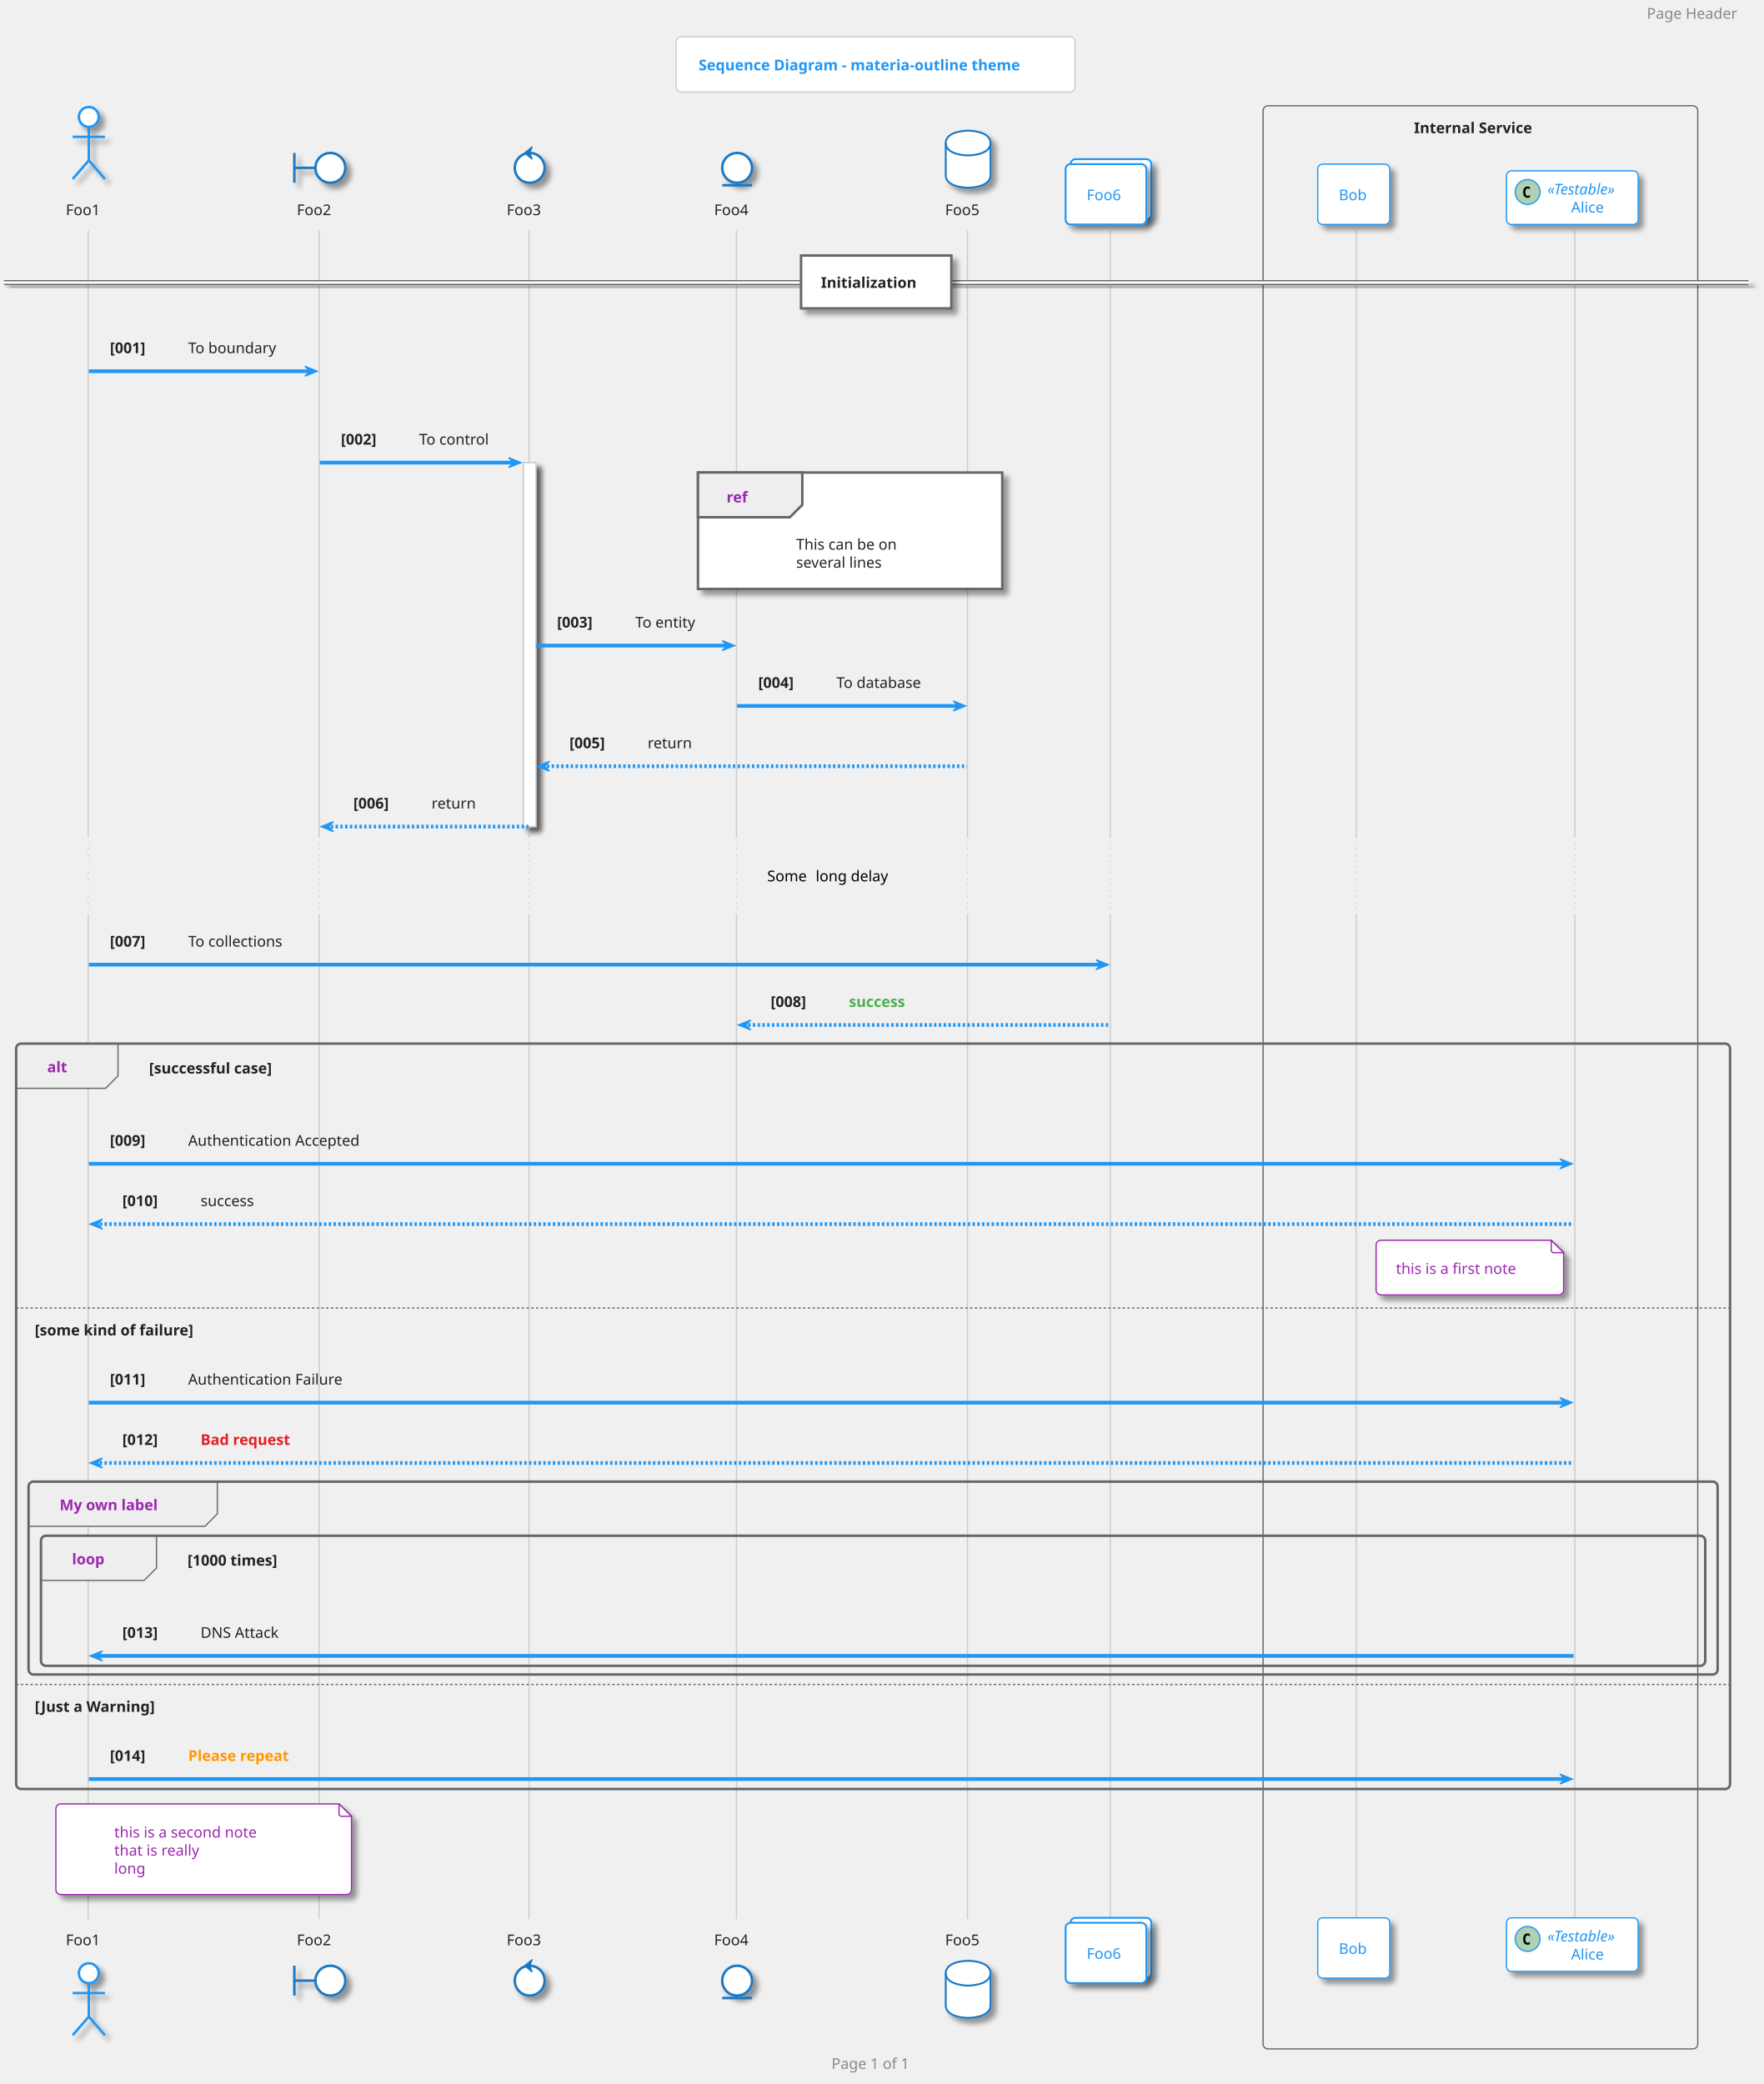
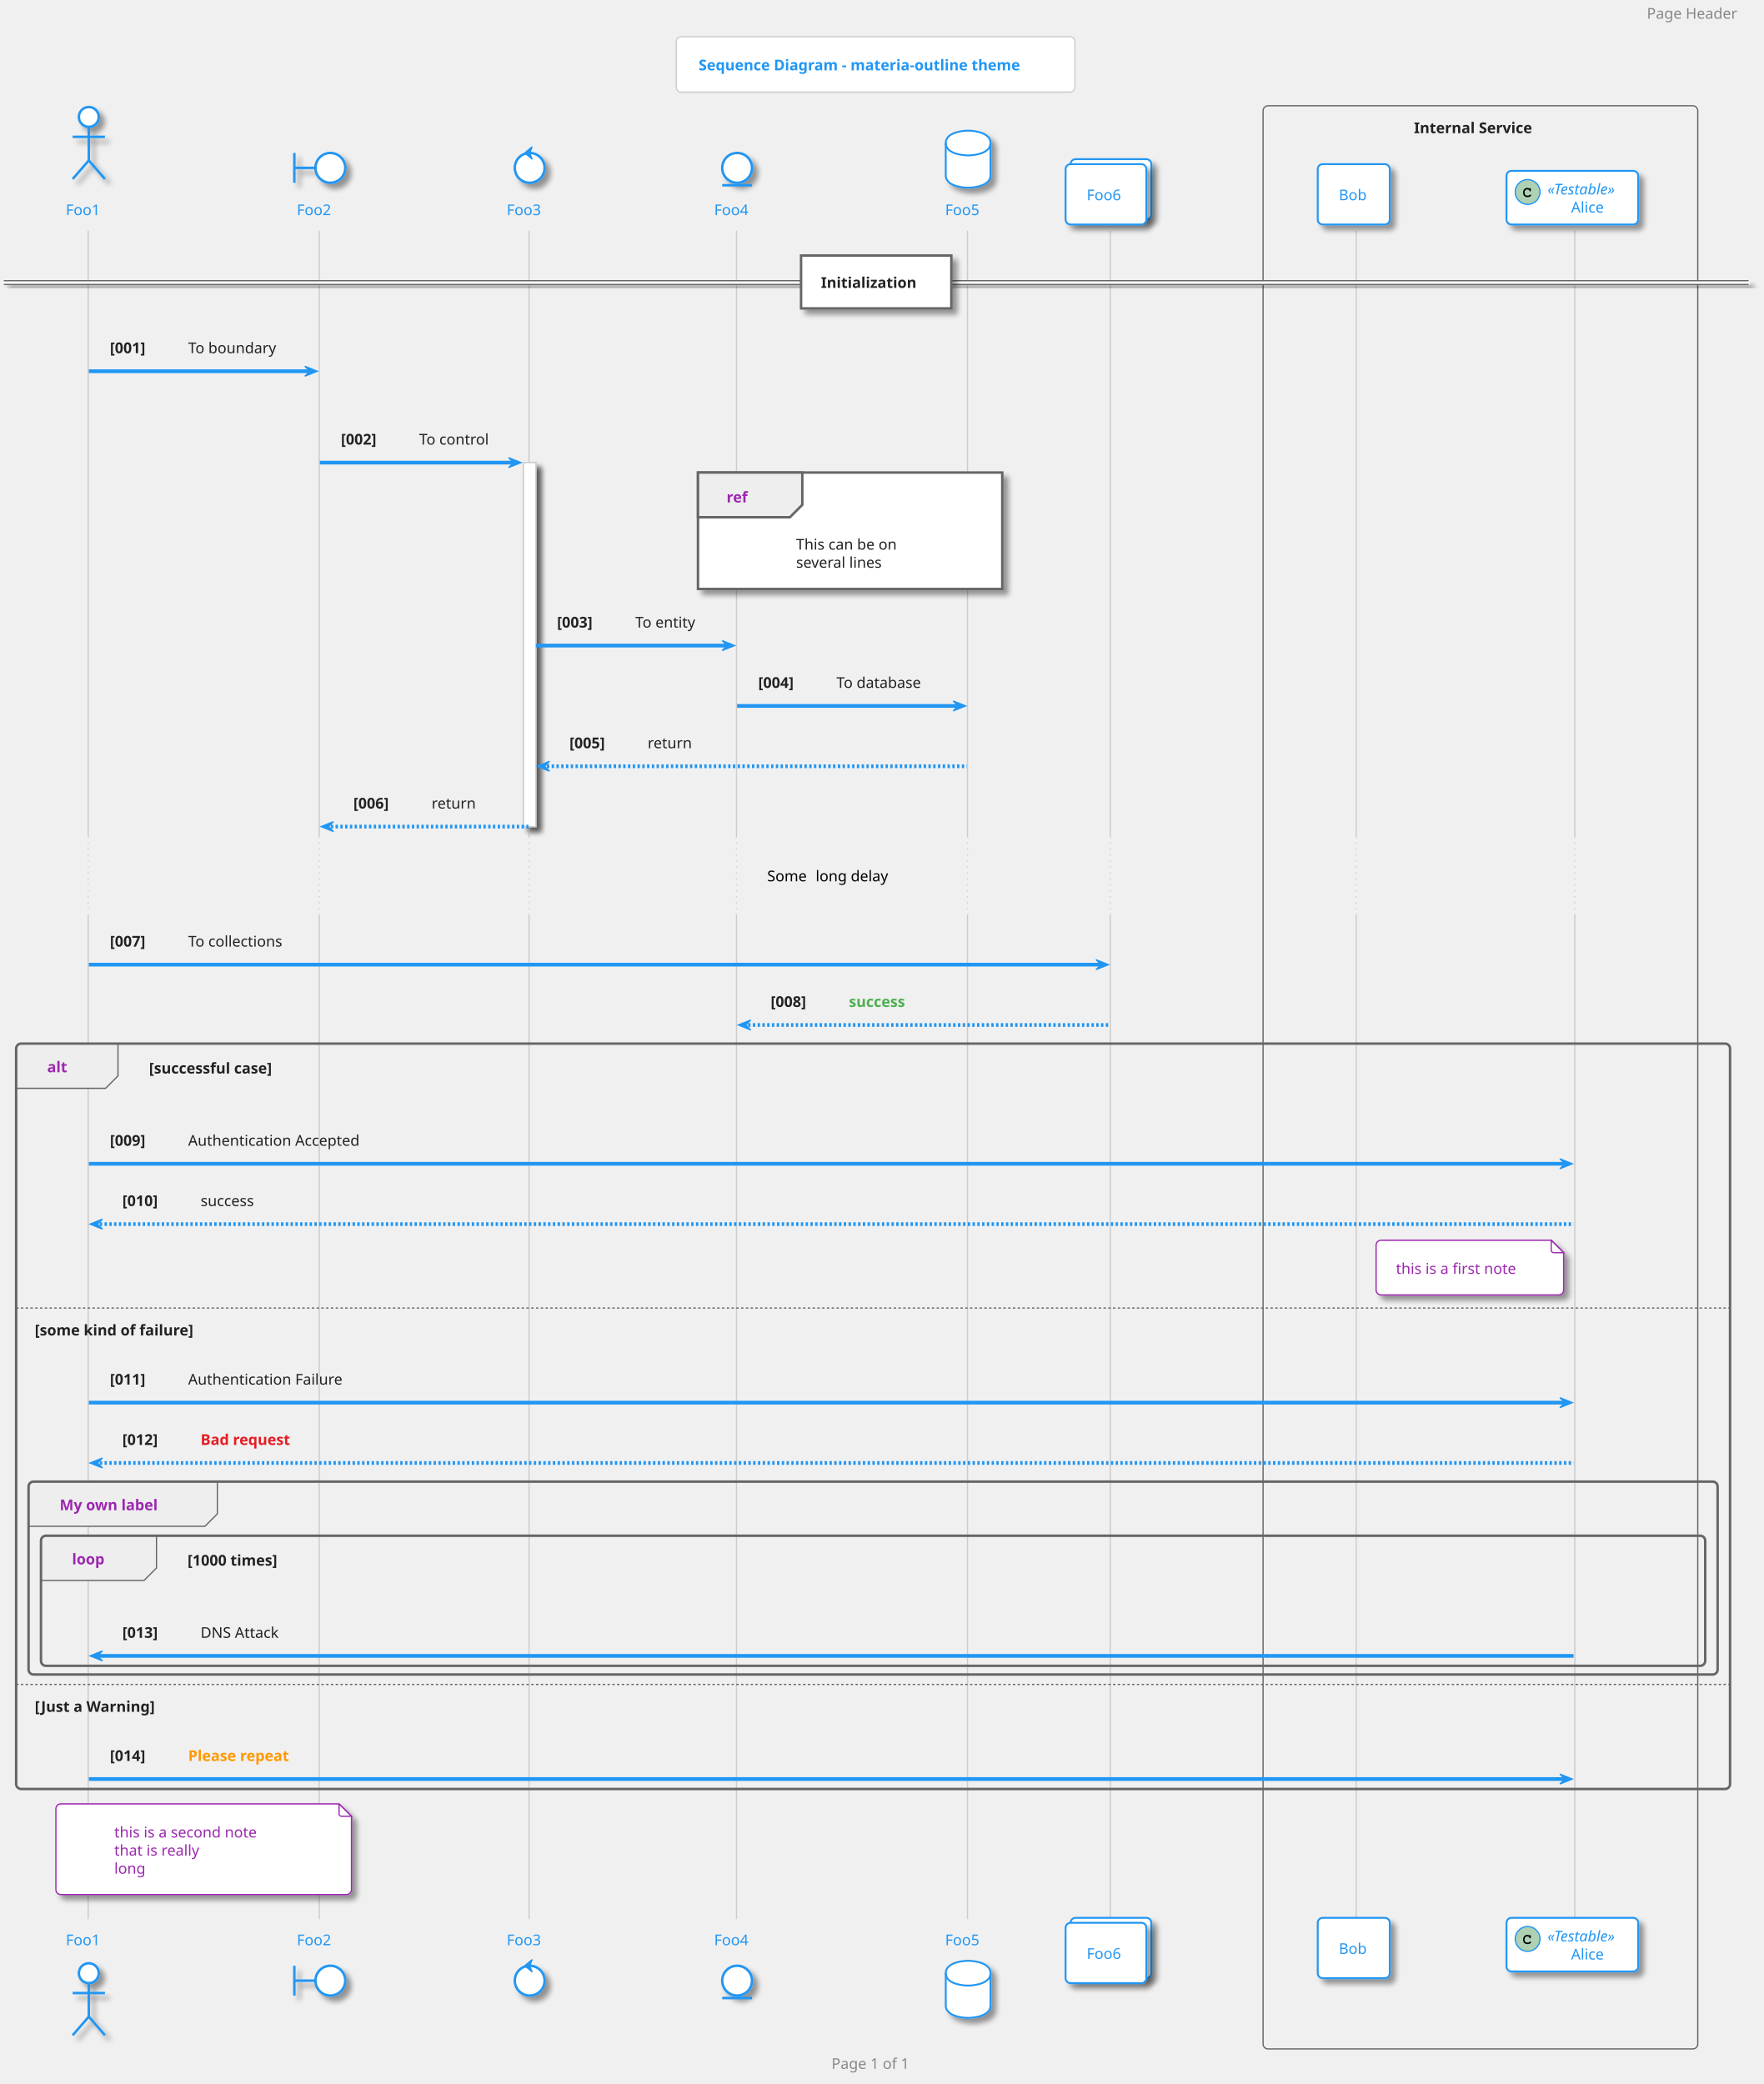
<svg xmlns="http://www.w3.org/2000/svg" contentScriptType="application/ecmascript" contentStyleType="text/css" height="1748.958px" preserveAspectRatio="none" style="width:1479px;height:1748px;" version="1.1" viewBox="0 0 1479 1748" width="1479.167px" zoomAndPan="magnify">
  <defs>
-     <filter height="300%" id="f1vujllsv7m04a" width="300%" x="-1" y="-1">
+     <filter height="300%" id="f1laosqqwz5qjf" width="300%" x="-1" y="-1">
      <feGaussianBlur result="blurOut" stdDeviation="2.083" />
      <feColorMatrix in="blurOut" result="blurOut2" type="matrix" values="0 0 0 0 0 0 0 0 0 0 0 0 0 0 0 0 0 0 .4 0" />
      <feOffset dx="4.167" dy="4.167" in="blurOut2" result="blurOut3" />
      <feBlend in="SourceGraphic" in2="blurOut3" mode="normal" />
    </filter>
  </defs>
  <g>
    <rect fill="#FFFFFF" height="46.442" rx="4.167" ry="4.167" style="stroke: #CCCCCC; stroke-width: 1.042;" width="334.375" x="567.188" y="30.817" />
    <text fill="#2196F3" font-family="Verdana" font-size="12.5" font-weight="bold" lengthAdjust="spacingAndGlyphs" textLength="296.875" x="585.938" y="59.009">Sequence Diagram - materia-outline theme</text>
    <rect fill="none" height="1629.883" rx="4.167" ry="4.167" style="stroke: #666666; stroke-width: 1.042;" width="364.583" x="1059.375" y="88.717" />
    <text fill="#222222" font-family="Verdana" font-size="12.5" font-weight="bold" lengthAdjust="spacingAndGlyphs" textLength="111.458" x="1185.938" y="111.7">Internal Service</text>
-     <rect fill="#FFFFFF" filter="url(#f1vujllsv7m04a)" height="305.3" style="stroke: #CCCCCC; stroke-width: 1.042;" width="10.417" x="439.062" y="388.025" />
+     <rect fill="#FFFFFF" filter="url(#f1laosqqwz5qjf)" height="305.3" style="stroke: #CCCCCC; stroke-width: 1.042;" width="10.417" x="439.062" y="388.025" />
    <line style="stroke: #CCCCCC; stroke-width: 1.042;" x1="73.958" x2="73.958" y1="193.492" y2="701.658" />
    <line style="stroke: #CCCCCC; stroke-width: 1.042; stroke-dasharray: 1.0,4.0;" x1="73.958" x2="73.958" y1="701.658" y2="766.85" />
    <line style="stroke: #CCCCCC; stroke-width: 1.042;" x1="73.958" x2="73.958" y1="766.85" y2="1609.658" />
    <line style="stroke: #CCCCCC; stroke-width: 1.042;" x1="267.708" x2="267.708" y1="193.492" y2="701.658" />
    <line style="stroke: #CCCCCC; stroke-width: 1.042; stroke-dasharray: 1.0,4.0;" x1="267.708" x2="267.708" y1="701.658" y2="766.85" />
    <line style="stroke: #CCCCCC; stroke-width: 1.042;" x1="267.708" x2="267.708" y1="766.85" y2="1609.658" />
    <line style="stroke: #CCCCCC; stroke-width: 1.042;" x1="443.75" x2="443.75" y1="193.492" y2="701.658" />
    <line style="stroke: #CCCCCC; stroke-width: 1.042; stroke-dasharray: 1.0,4.0;" x1="443.75" x2="443.75" y1="701.658" y2="766.85" />
    <line style="stroke: #CCCCCC; stroke-width: 1.042;" x1="443.75" x2="443.75" y1="766.85" y2="1609.658" />
    <line style="stroke: #CCCCCC; stroke-width: 1.042;" x1="617.708" x2="617.708" y1="193.492" y2="701.658" />
    <line style="stroke: #CCCCCC; stroke-width: 1.042; stroke-dasharray: 1.0,4.0;" x1="617.708" x2="617.708" y1="701.658" y2="766.85" />
    <line style="stroke: #CCCCCC; stroke-width: 1.042;" x1="617.708" x2="617.708" y1="766.85" y2="1609.658" />
    <line style="stroke: #CCCCCC; stroke-width: 1.042;" x1="811.458" x2="811.458" y1="193.492" y2="701.658" />
    <line style="stroke: #CCCCCC; stroke-width: 1.042; stroke-dasharray: 1.0,4.0;" x1="811.458" x2="811.458" y1="701.658" y2="766.85" />
    <line style="stroke: #CCCCCC; stroke-width: 1.042;" x1="811.458" x2="811.458" y1="766.85" y2="1609.658" />
    <line style="stroke: #CCCCCC; stroke-width: 1.042;" x1="931.25" x2="931.25" y1="193.492" y2="701.658" />
    <line style="stroke: #CCCCCC; stroke-width: 1.042; stroke-dasharray: 1.0,4.0;" x1="931.25" x2="931.25" y1="701.658" y2="766.85" />
    <line style="stroke: #CCCCCC; stroke-width: 1.042;" x1="931.25" x2="931.25" y1="766.85" y2="1609.658" />
    <line style="stroke: #CCCCCC; stroke-width: 1.042;" x1="1137.5" x2="1137.5" y1="193.492" y2="701.658" />
    <line style="stroke: #CCCCCC; stroke-width: 1.042; stroke-dasharray: 1.0,4.0;" x1="1137.5" x2="1137.5" y1="701.658" y2="766.85" />
    <line style="stroke: #CCCCCC; stroke-width: 1.042;" x1="1137.5" x2="1137.5" y1="766.85" y2="1609.658" />
    <line style="stroke: #CCCCCC; stroke-width: 1.042;" x1="1320.833" x2="1320.833" y1="193.492" y2="701.658" />
    <line style="stroke: #CCCCCC; stroke-width: 1.042; stroke-dasharray: 1.0,4.0;" x1="1320.833" x2="1320.833" y1="701.658" y2="766.85" />
    <line style="stroke: #CCCCCC; stroke-width: 1.042;" x1="1320.833" x2="1320.833" y1="766.85" y2="1609.658" />
-     <text fill="#222222" font-family="Verdana" font-size="12.5" lengthAdjust="spacingAndGlyphs" textLength="32.292" x="55.208" y="180.45">Foo1</text>
-     <ellipse cx="74.479" cy="98.092" fill="#FFFFFF" filter="url(#f1vujllsv7m04a)" rx="8.333" ry="8.333" style="stroke: #2196F3; stroke-width: 2.083;" />
-     <path d="M74.479,106.425 L74.479,134.55 M60.938,114.758 L88.021,114.758 M74.479,134.55 L60.938,150.175 M74.479,134.55 L88.021,150.175 " fill="none" filter="url(#f1vujllsv7m04a)" style="stroke: #2196F3; stroke-width: 2.083;" />
-     <text fill="#222222" font-family="Verdana" font-size="12.5" lengthAdjust="spacingAndGlyphs" textLength="32.292" x="55.208" y="1631.6">Foo1</text>
-     <ellipse cx="74.479" cy="1655.058" fill="#FFFFFF" filter="url(#f1vujllsv7m04a)" rx="8.333" ry="8.333" style="stroke: #2196F3; stroke-width: 2.083;" />
-     <path d="M74.479,1663.391 L74.479,1691.516 M60.938,1671.724 L88.021,1671.724 M74.479,1691.516 L60.938,1707.141 M74.479,1691.516 L88.021,1707.141 " fill="none" filter="url(#f1vujllsv7m04a)" style="stroke: #2196F3; stroke-width: 2.083;" />
-     <text fill="#222222" font-family="Verdana" font-size="12.5" lengthAdjust="spacingAndGlyphs" textLength="32.292" x="248.958" y="180.45">Foo2</text>
-     <path d="M246.875,128.3 L246.875,153.3 M246.875,140.8 L264.583,140.8 " fill="none" filter="url(#f1vujllsv7m04a)" style="stroke: #1A78C2; stroke-width: 2.083;" />
-     <ellipse cx="277.083" cy="140.8" fill="#FFFFFF" filter="url(#f1vujllsv7m04a)" rx="12.5" ry="12.5" style="stroke: #1A78C2; stroke-width: 2.083;" />
-     <text fill="#222222" font-family="Verdana" font-size="12.5" lengthAdjust="spacingAndGlyphs" textLength="32.292" x="248.958" y="1631.6">Foo2</text>
-     <path d="M246.875,1648.808 L246.875,1673.808 M246.875,1661.308 L264.583,1661.308 " fill="none" filter="url(#f1vujllsv7m04a)" style="stroke: #1A78C2; stroke-width: 2.083;" />
-     <ellipse cx="277.083" cy="1661.308" fill="#FFFFFF" filter="url(#f1vujllsv7m04a)" rx="12.5" ry="12.5" style="stroke: #1A78C2; stroke-width: 2.083;" />
-     <text fill="#222222" font-family="Verdana" font-size="12.5" lengthAdjust="spacingAndGlyphs" textLength="32.292" x="425" y="180.45">Foo3</text>
-     <ellipse cx="444.271" cy="140.8" fill="#FFFFFF" filter="url(#f1vujllsv7m04a)" rx="12.5" ry="12.5" style="stroke: #1A78C2; stroke-width: 2.083;" />
-     <polygon fill="#1A78C2" points="440.104,128.3,446.354,123.092,444.271,128.3,446.354,133.508,440.104,128.3" style="stroke: #1A78C2; stroke-width: 1.042;" />
-     <text fill="#222222" font-family="Verdana" font-size="12.5" lengthAdjust="spacingAndGlyphs" textLength="32.292" x="425" y="1631.6">Foo3</text>
-     <ellipse cx="444.271" cy="1661.308" fill="#FFFFFF" filter="url(#f1vujllsv7m04a)" rx="12.5" ry="12.5" style="stroke: #1A78C2; stroke-width: 2.083;" />
-     <polygon fill="#1A78C2" points="440.104,1648.808,446.354,1643.599,444.271,1648.808,446.354,1654.016,440.104,1648.808" style="stroke: #1A78C2; stroke-width: 1.042;" />
-     <text fill="#222222" font-family="Verdana" font-size="12.5" lengthAdjust="spacingAndGlyphs" textLength="32.292" x="598.958" y="180.45">Foo4</text>
-     <ellipse cx="618.229" cy="140.8" fill="#FFFFFF" filter="url(#f1vujllsv7m04a)" rx="12.5" ry="12.5" style="stroke: #1A78C2; stroke-width: 2.083;" />
-     <line style="stroke: #1A78C2; stroke-width: 2.083;" x1="605.729" x2="630.729" y1="155.383" y2="155.383" />
-     <text fill="#222222" font-family="Verdana" font-size="12.5" lengthAdjust="spacingAndGlyphs" textLength="32.292" x="598.958" y="1631.6">Foo4</text>
-     <ellipse cx="618.229" cy="1661.308" fill="#FFFFFF" filter="url(#f1vujllsv7m04a)" rx="12.5" ry="12.5" style="stroke: #1A78C2; stroke-width: 2.083;" />
-     <line style="stroke: #1A78C2; stroke-width: 2.083;" x1="605.729" x2="630.729" y1="1675.891" y2="1675.891" />
-     <text fill="#222222" font-family="Verdana" font-size="12.5" lengthAdjust="spacingAndGlyphs" textLength="32.292" x="792.708" y="180.45">Foo5</text>
-     <path d="M793.229,119.967 C793.229,109.55 811.979,109.55 811.979,109.55 C811.979,109.55 830.729,109.55 830.729,119.967 L830.729,147.05 C830.729,157.467 811.979,157.467 811.979,157.467 C811.979,157.467 793.229,157.467 793.229,147.05 L793.229,119.967 " fill="#FFFFFF" filter="url(#f1vujllsv7m04a)" style="stroke: #1A78C2; stroke-width: 1.562;" />
-     <path d="M793.229,119.967 C793.229,130.383 811.979,130.383 811.979,130.383 C811.979,130.383 830.729,130.383 830.729,119.967 " fill="none" style="stroke: #1A78C2; stroke-width: 1.562;" />
-     <text fill="#222222" font-family="Verdana" font-size="12.5" lengthAdjust="spacingAndGlyphs" textLength="32.292" x="792.708" y="1631.6">Foo5</text>
-     <path d="M793.229,1655.058 C793.229,1644.641 811.979,1644.641 811.979,1644.641 C811.979,1644.641 830.729,1644.641 830.729,1655.058 L830.729,1682.141 C830.729,1692.558 811.979,1692.558 811.979,1692.558 C811.979,1692.558 793.229,1692.558 793.229,1682.141 L793.229,1655.058 " fill="#FFFFFF" filter="url(#f1vujllsv7m04a)" style="stroke: #1A78C2; stroke-width: 1.562;" />
-     <path d="M793.229,1655.058 C793.229,1665.474 811.979,1665.474 811.979,1665.474 C811.979,1665.474 830.729,1665.474 830.729,1655.058 " fill="none" style="stroke: #1A78C2; stroke-width: 1.562;" />
-     <rect fill="#FFFFFF" filter="url(#f1vujllsv7m04a)" height="50.608" rx="4.167" ry="4.167" style="stroke: #2196F3; stroke-width: 1.562;" width="67.708" x="897.917" y="133.508" />
-     <rect fill="#FFFFFF" filter="url(#f1vujllsv7m04a)" height="50.608" rx="4.167" ry="4.167" style="stroke: #2196F3; stroke-width: 1.562;" width="67.708" x="893.75" y="137.675" />
+     <text fill="#2196F3" font-family="Verdana" font-size="12.5" lengthAdjust="spacingAndGlyphs" textLength="32.292" x="55.208" y="180.45">Foo1</text>
+     <ellipse cx="74.479" cy="98.092" fill="#FFFFFF" filter="url(#f1laosqqwz5qjf)" rx="8.333" ry="8.333" style="stroke: #2196F3; stroke-width: 2.083;" />
+     <path d="M74.479,106.425 L74.479,134.55 M60.938,114.758 L88.021,114.758 M74.479,134.55 L60.938,150.175 M74.479,134.55 L88.021,150.175 " fill="none" filter="url(#f1laosqqwz5qjf)" style="stroke: #2196F3; stroke-width: 2.083;" />
+     <text fill="#2196F3" font-family="Verdana" font-size="12.5" lengthAdjust="spacingAndGlyphs" textLength="32.292" x="55.208" y="1631.6">Foo1</text>
+     <ellipse cx="74.479" cy="1655.058" fill="#FFFFFF" filter="url(#f1laosqqwz5qjf)" rx="8.333" ry="8.333" style="stroke: #2196F3; stroke-width: 2.083;" />
+     <path d="M74.479,1663.391 L74.479,1691.516 M60.938,1671.724 L88.021,1671.724 M74.479,1691.516 L60.938,1707.141 M74.479,1691.516 L88.021,1707.141 " fill="none" filter="url(#f1laosqqwz5qjf)" style="stroke: #2196F3; stroke-width: 2.083;" />
+     <text fill="#2196F3" font-family="Verdana" font-size="12.5" lengthAdjust="spacingAndGlyphs" textLength="32.292" x="248.958" y="180.45">Foo2</text>
+     <path d="M246.875,128.3 L246.875,153.3 M246.875,140.8 L264.583,140.8 " fill="none" filter="url(#f1laosqqwz5qjf)" style="stroke: #2196F3; stroke-width: 2.083;" />
+     <ellipse cx="277.083" cy="140.8" fill="#FFFFFF" filter="url(#f1laosqqwz5qjf)" rx="12.5" ry="12.5" style="stroke: #2196F3; stroke-width: 2.083;" />
+     <text fill="#2196F3" font-family="Verdana" font-size="12.5" lengthAdjust="spacingAndGlyphs" textLength="32.292" x="248.958" y="1631.6">Foo2</text>
+     <path d="M246.875,1648.808 L246.875,1673.808 M246.875,1661.308 L264.583,1661.308 " fill="none" filter="url(#f1laosqqwz5qjf)" style="stroke: #2196F3; stroke-width: 2.083;" />
+     <ellipse cx="277.083" cy="1661.308" fill="#FFFFFF" filter="url(#f1laosqqwz5qjf)" rx="12.5" ry="12.5" style="stroke: #2196F3; stroke-width: 2.083;" />
+     <text fill="#2196F3" font-family="Verdana" font-size="12.5" lengthAdjust="spacingAndGlyphs" textLength="32.292" x="425" y="180.45">Foo3</text>
+     <ellipse cx="444.271" cy="140.8" fill="#FFFFFF" filter="url(#f1laosqqwz5qjf)" rx="12.5" ry="12.5" style="stroke: #2196F3; stroke-width: 2.083;" />
+     <polygon fill="#2196F3" points="440.104,128.3,446.354,123.092,444.271,128.3,446.354,133.508,440.104,128.3" style="stroke: #2196F3; stroke-width: 1.042;" />
+     <text fill="#2196F3" font-family="Verdana" font-size="12.5" lengthAdjust="spacingAndGlyphs" textLength="32.292" x="425" y="1631.6">Foo3</text>
+     <ellipse cx="444.271" cy="1661.308" fill="#FFFFFF" filter="url(#f1laosqqwz5qjf)" rx="12.5" ry="12.5" style="stroke: #2196F3; stroke-width: 2.083;" />
+     <polygon fill="#2196F3" points="440.104,1648.808,446.354,1643.599,444.271,1648.808,446.354,1654.016,440.104,1648.808" style="stroke: #2196F3; stroke-width: 1.042;" />
+     <text fill="#2196F3" font-family="Verdana" font-size="12.5" lengthAdjust="spacingAndGlyphs" textLength="32.292" x="598.958" y="180.45">Foo4</text>
+     <ellipse cx="618.229" cy="140.8" fill="#FFFFFF" filter="url(#f1laosqqwz5qjf)" rx="12.5" ry="12.5" style="stroke: #2196F3; stroke-width: 2.083;" />
+     <line style="stroke: #2196F3; stroke-width: 2.083;" x1="605.729" x2="630.729" y1="155.383" y2="155.383" />
+     <text fill="#2196F3" font-family="Verdana" font-size="12.5" lengthAdjust="spacingAndGlyphs" textLength="32.292" x="598.958" y="1631.6">Foo4</text>
+     <ellipse cx="618.229" cy="1661.308" fill="#FFFFFF" filter="url(#f1laosqqwz5qjf)" rx="12.5" ry="12.5" style="stroke: #2196F3; stroke-width: 2.083;" />
+     <line style="stroke: #2196F3; stroke-width: 2.083;" x1="605.729" x2="630.729" y1="1675.891" y2="1675.891" />
+     <text fill="#2196F3" font-family="Verdana" font-size="12.5" lengthAdjust="spacingAndGlyphs" textLength="32.292" x="792.708" y="180.45">Foo5</text>
+     <path d="M793.229,119.967 C793.229,109.55 811.979,109.55 811.979,109.55 C811.979,109.55 830.729,109.55 830.729,119.967 L830.729,147.05 C830.729,157.467 811.979,157.467 811.979,157.467 C811.979,157.467 793.229,157.467 793.229,147.05 L793.229,119.967 " fill="#FFFFFF" filter="url(#f1laosqqwz5qjf)" style="stroke: #2196F3; stroke-width: 1.562;" />
+     <path d="M793.229,119.967 C793.229,130.383 811.979,130.383 811.979,130.383 C811.979,130.383 830.729,130.383 830.729,119.967 " fill="none" style="stroke: #2196F3; stroke-width: 1.562;" />
+     <text fill="#2196F3" font-family="Verdana" font-size="12.5" lengthAdjust="spacingAndGlyphs" textLength="32.292" x="792.708" y="1631.6">Foo5</text>
+     <path d="M793.229,1655.058 C793.229,1644.641 811.979,1644.641 811.979,1644.641 C811.979,1644.641 830.729,1644.641 830.729,1655.058 L830.729,1682.141 C830.729,1692.558 811.979,1692.558 811.979,1692.558 C811.979,1692.558 793.229,1692.558 793.229,1682.141 L793.229,1655.058 " fill="#FFFFFF" filter="url(#f1laosqqwz5qjf)" style="stroke: #2196F3; stroke-width: 1.562;" />
+     <path d="M793.229,1655.058 C793.229,1665.474 811.979,1665.474 811.979,1665.474 C811.979,1665.474 830.729,1665.474 830.729,1655.058 " fill="none" style="stroke: #2196F3; stroke-width: 1.562;" />
+     <rect fill="#FFFFFF" filter="url(#f1laosqqwz5qjf)" height="50.608" rx="4.167" ry="4.167" style="stroke: #2196F3; stroke-width: 1.562;" width="67.708" x="897.917" y="133.508" />
+     <rect fill="#FFFFFF" filter="url(#f1laosqqwz5qjf)" height="50.608" rx="4.167" ry="4.167" style="stroke: #2196F3; stroke-width: 1.562;" width="67.708" x="893.75" y="137.675" />
    <text fill="#2196F3" font-family="Verdana" font-size="12.5" lengthAdjust="spacingAndGlyphs" textLength="32.292" x="911.458" y="167.95">Foo6</text>
-     <rect fill="#FFFFFF" filter="url(#f1vujllsv7m04a)" height="50.608" rx="4.167" ry="4.167" style="stroke: #2196F3; stroke-width: 1.562;" width="67.708" x="897.917" y="1608.616" />
-     <rect fill="#FFFFFF" filter="url(#f1vujllsv7m04a)" height="50.608" rx="4.167" ry="4.167" style="stroke: #2196F3; stroke-width: 1.562;" width="67.708" x="893.75" y="1612.783" />
+     <rect fill="#FFFFFF" filter="url(#f1laosqqwz5qjf)" height="50.608" rx="4.167" ry="4.167" style="stroke: #2196F3; stroke-width: 1.562;" width="67.708" x="897.917" y="1608.616" />
+     <rect fill="#FFFFFF" filter="url(#f1laosqqwz5qjf)" height="50.608" rx="4.167" ry="4.167" style="stroke: #2196F3; stroke-width: 1.562;" width="67.708" x="893.75" y="1612.783" />
    <text fill="#2196F3" font-family="Verdana" font-size="12.5" lengthAdjust="spacingAndGlyphs" textLength="32.292" x="911.458" y="1643.058">Foo6</text>
-     <rect fill="#FFFFFF" filter="url(#f1vujllsv7m04a)" height="50.608" rx="4.167" ry="4.167" style="stroke: #2196F3; stroke-width: 1.042;" width="60.417" x="1105.208" y="137.675" />
+     <rect fill="#FFFFFF" filter="url(#f1laosqqwz5qjf)" height="50.608" rx="4.167" ry="4.167" style="stroke: #2196F3; stroke-width: 1.562;" width="60.417" x="1105.208" y="137.675" />
    <text fill="#2196F3" font-family="Verdana" font-size="12.5" lengthAdjust="spacingAndGlyphs" textLength="25" x="1122.917" y="167.95">Bob</text>
-     <rect fill="#FFFFFF" filter="url(#f1vujllsv7m04a)" height="50.608" rx="4.167" ry="4.167" style="stroke: #2196F3; stroke-width: 1.042;" width="60.417" x="1105.208" y="1608.616" />
+     <rect fill="#FFFFFF" filter="url(#f1laosqqwz5qjf)" height="50.608" rx="4.167" ry="4.167" style="stroke: #2196F3; stroke-width: 1.562;" width="60.417" x="1105.208" y="1608.616" />
    <text fill="#2196F3" font-family="Verdana" font-size="12.5" lengthAdjust="spacingAndGlyphs" textLength="25" x="1122.917" y="1638.892">Bob</text>
-     <rect fill="#FFFFFF" filter="url(#f1vujllsv7m04a)" height="44.967" rx="4.167" ry="4.167" style="stroke: #2196F3; stroke-width: 1.042;" width="110.417" x="1263.542" y="143.317" />
+     <rect fill="#FFFFFF" filter="url(#f1laosqqwz5qjf)" height="44.967" rx="4.167" ry="4.167" style="stroke: #2196F3; stroke-width: 1.562;" width="110.417" x="1263.542" y="143.317" />
    <ellipse cx="1281.25" cy="161.025" fill="#ADD1B2" rx="10.417" ry="10.417" style="stroke: #2196F3; stroke-width: 1.042;" />
-     <path d="M1283.154,165.452 Q1282.731,165.664 1282.259,165.778 Q1281.787,165.892 1281.283,165.892 Q1279.427,165.892 1278.45,164.687 Q1277.49,163.466 1277.49,161.172 Q1277.49,158.86 1278.45,157.656 Q1279.427,156.435 1281.283,156.435 Q1281.787,156.435 1282.259,156.549 Q1282.747,156.647 1283.154,156.875 L1283.154,158.876 Q1282.699,158.453 1282.259,158.258 Q1281.82,158.047 1281.364,158.047 Q1280.371,158.047 1279.867,158.844 Q1279.362,159.625 1279.362,161.172 Q1279.362,162.701 1279.867,163.483 Q1280.371,164.264 1281.364,164.264 Q1281.82,164.264 1282.259,164.069 Q1282.699,163.873 1283.154,163.45 L1283.154,165.452 Z " />
+     <path d="M1282.796,158.112 Q1282.91,157.949 1283.049,157.867 Q1283.187,157.786 1283.35,157.786 Q1283.626,157.786 1283.797,157.981 Q1283.968,158.177 1283.968,158.616 L1283.968,159.69 Q1283.968,160.13 1283.797,160.325 Q1283.626,160.52 1283.35,160.52 Q1283.089,160.52 1282.943,160.374 Q1282.796,160.244 1282.715,159.853 Q1282.682,159.593 1282.552,159.463 Q1282.292,159.186 1281.844,159.023 Q1281.397,158.86 1280.941,158.86 Q1280.387,158.86 1279.915,159.104 Q1279.443,159.349 1279.085,159.894 Q1278.727,160.439 1278.727,161.204 L1278.727,162.018 Q1278.727,162.913 1279.386,163.515 Q1280.046,164.117 1281.201,164.117 Q1281.901,164.117 1282.389,163.938 Q1282.666,163.825 1282.975,163.499 Q1283.171,163.304 1283.284,163.247 Q1283.398,163.19 1283.529,163.19 Q1283.789,163.19 1283.976,163.377 Q1284.163,163.564 1284.163,163.825 Q1284.163,164.085 1283.903,164.378 Q1283.529,164.801 1282.943,165.045 Q1282.161,165.371 1281.217,165.371 Q1280.094,165.371 1279.216,164.915 Q1278.483,164.557 1277.978,163.759 Q1277.474,162.962 1277.474,162.034 L1277.474,161.188 Q1277.474,160.211 1277.93,159.365 Q1278.385,158.518 1279.191,158.063 Q1279.997,157.607 1280.892,157.607 Q1281.445,157.607 1281.917,157.729 Q1282.389,157.851 1282.796,158.112 Z " />
    <text fill="#2196F3" font-family="Verdana" font-size="12.5" font-style="italic" lengthAdjust="spacingAndGlyphs" textLength="68.75" x="1297.917" y="163.108">«Testable»</text>
    <text fill="#2196F3" font-family="Verdana" font-size="12.5" lengthAdjust="spacingAndGlyphs" textLength="29.167" x="1317.708" y="178.3">Alice</text>
-     <rect fill="#FFFFFF" filter="url(#f1vujllsv7m04a)" height="44.967" rx="4.167" ry="4.167" style="stroke: #2196F3; stroke-width: 1.042;" width="110.417" x="1263.542" y="1608.616" />
+     <rect fill="#FFFFFF" filter="url(#f1laosqqwz5qjf)" height="44.967" rx="4.167" ry="4.167" style="stroke: #2196F3; stroke-width: 1.562;" width="110.417" x="1263.542" y="1608.616" />
    <ellipse cx="1281.25" cy="1626.324" fill="#ADD1B2" rx="10.417" ry="10.417" style="stroke: #2196F3; stroke-width: 1.042;" />
-     <path d="M1283.154,1630.752 Q1282.731,1630.963 1282.259,1631.077 Q1281.787,1631.191 1281.283,1631.191 Q1279.427,1631.191 1278.45,1629.987 Q1277.49,1628.766 1277.49,1626.471 Q1277.49,1624.16 1278.45,1622.955 Q1279.427,1621.735 1281.283,1621.735 Q1281.787,1621.735 1282.259,1621.849 Q1282.747,1621.946 1283.154,1622.174 L1283.154,1624.176 Q1282.699,1623.753 1282.259,1623.557 Q1281.82,1623.346 1281.364,1623.346 Q1280.371,1623.346 1279.867,1624.143 Q1279.362,1624.925 1279.362,1626.471 Q1279.362,1628.001 1279.867,1628.782 Q1280.371,1629.563 1281.364,1629.563 Q1281.82,1629.563 1282.259,1629.368 Q1282.699,1629.173 1283.154,1628.75 L1283.154,1630.752 Z " />
+     <path d="M1282.796,1623.411 Q1282.91,1623.248 1283.049,1623.167 Q1283.187,1623.085 1283.35,1623.085 Q1283.626,1623.085 1283.797,1623.281 Q1283.968,1623.476 1283.968,1623.916 L1283.968,1624.99 Q1283.968,1625.429 1283.797,1625.625 Q1283.626,1625.82 1283.35,1625.82 Q1283.089,1625.82 1282.943,1625.673 Q1282.796,1625.543 1282.715,1625.153 Q1282.682,1624.892 1282.552,1624.762 Q1282.292,1624.485 1281.844,1624.322 Q1281.397,1624.16 1280.941,1624.16 Q1280.387,1624.16 1279.915,1624.404 Q1279.443,1624.648 1279.085,1625.193 Q1278.727,1625.738 1278.727,1626.504 L1278.727,1627.317 Q1278.727,1628.213 1279.386,1628.815 Q1280.046,1629.417 1281.201,1629.417 Q1281.901,1629.417 1282.389,1629.238 Q1282.666,1629.124 1282.975,1628.798 Q1283.171,1628.603 1283.284,1628.546 Q1283.398,1628.489 1283.529,1628.489 Q1283.789,1628.489 1283.976,1628.676 Q1284.163,1628.863 1284.163,1629.124 Q1284.163,1629.384 1283.903,1629.677 Q1283.529,1630.101 1282.943,1630.345 Q1282.161,1630.67 1281.217,1630.67 Q1280.094,1630.67 1279.216,1630.214 Q1278.483,1629.856 1277.978,1629.059 Q1277.474,1628.261 1277.474,1627.334 L1277.474,1626.487 Q1277.474,1625.511 1277.93,1624.664 Q1278.385,1623.818 1279.191,1623.362 Q1279.997,1622.907 1280.892,1622.907 Q1281.445,1622.907 1281.917,1623.029 Q1282.389,1623.151 1282.796,1623.411 Z " />
    <text fill="#2196F3" font-family="Verdana" font-size="12.5" font-style="italic" lengthAdjust="spacingAndGlyphs" textLength="68.75" x="1297.917" y="1628.408">«Testable»</text>
    <text fill="#2196F3" font-family="Verdana" font-size="12.5" lengthAdjust="spacingAndGlyphs" textLength="29.167" x="1317.708" y="1643.599">Alice</text>
-     <rect fill="#FFFFFF" filter="url(#f1vujllsv7m04a)" height="305.3" style="stroke: #CCCCCC; stroke-width: 1.042;" width="10.417" x="439.062" y="388.025" />
-     <rect fill="#FFFFFF" filter="url(#f1vujllsv7m04a)" height="3.125" style="stroke: #FFFFFF; stroke-width: 1.042;" width="1463.542" x="3.125" y="235.462" />
+     <rect fill="#FFFFFF" filter="url(#f1laosqqwz5qjf)" height="305.3" style="stroke: #CCCCCC; stroke-width: 1.042;" width="10.417" x="439.062" y="388.025" />
+     <rect fill="#FFFFFF" filter="url(#f1laosqqwz5qjf)" height="3.125" style="stroke: #FFFFFF; stroke-width: 1.042;" width="1463.542" x="3.125" y="235.462" />
    <line style="stroke: #666666; stroke-width: 1.042;" x1="3.125" x2="1466.667" y1="235.462" y2="235.462" />
    <line style="stroke: #666666; stroke-width: 1.042;" x1="3.125" x2="1466.667" y1="238.587" y2="238.587" />
-     <rect fill="#FFFFFF" filter="url(#f1vujllsv7m04a)" height="44.358" style="stroke: #666666; stroke-width: 2.083;" width="126.042" x="671.875" y="214.325" />
+     <rect fill="#FFFFFF" filter="url(#f1laosqqwz5qjf)" height="44.358" style="stroke: #666666; stroke-width: 2.083;" width="126.042" x="671.875" y="214.325" />
    <text fill="#222222" font-family="Verdana" font-size="12.5" font-weight="bold" lengthAdjust="spacingAndGlyphs" textLength="86.458" x="688.542" y="241.475">Initialization</text>
    <polygon fill="#2196F3" points="255.729,307.208,266.146,311.375,255.729,315.542,259.896,311.375" style="stroke: #2196F3; stroke-width: 1.042;" />
    <line style="stroke: #2196F3; stroke-width: 3.125;" x1="74.479" x2="261.979" y1="311.375" y2="311.375" />
    <text fill="#222222" font-family="Verdana" font-size="12.5" font-weight="bold" lengthAdjust="spacingAndGlyphs" textLength="40.625" x="92.188" y="296.25">[001]</text>
    <text fill="#222222" font-family="Verdana" font-size="12.5" lengthAdjust="spacingAndGlyphs" textLength="82.292" x="157.812" y="296.25">To boundary</text>
    <polygon fill="#2196F3" points="426.562,383.858,436.979,388.025,426.562,392.192,430.729,388.025" style="stroke: #2196F3; stroke-width: 1.042;" />
    <line style="stroke: #2196F3; stroke-width: 3.125;" x1="268.229" x2="432.812" y1="388.025" y2="388.025" />
    <text fill="#222222" font-family="Verdana" font-size="12.5" font-weight="bold" lengthAdjust="spacingAndGlyphs" textLength="40.625" x="285.938" y="372.9">[002]</text>
    <text fill="#222222" font-family="Verdana" font-size="12.5" lengthAdjust="spacingAndGlyphs" textLength="64.583" x="351.562" y="372.9">To control</text>
-     <rect fill="#FFFFFF" filter="url(#f1vujllsv7m04a)" height="97.658" style="stroke: #666666; stroke-width: 2.083;" width="255.208" x="585.417" y="396.358" />
+     <rect fill="#FFFFFF" filter="url(#f1laosqqwz5qjf)" height="97.658" style="stroke: #666666; stroke-width: 2.083;" width="255.208" x="585.417" y="396.358" />
    <polygon fill="#EEEEEE" points="585.417,396.358,672.917,396.358,672.917,423.442,662.5,433.858,585.417,433.858,585.417,396.358" style="stroke: #666666; stroke-width: 2.083;" />
    <text fill="#9C27B0" font-family="Verdana" font-size="12.5" font-weight="bold" lengthAdjust="spacingAndGlyphs" textLength="19.792" x="609.375" y="421.425">ref</text>
    <text fill="#222222" font-family="Verdana" font-size="12.5" lengthAdjust="spacingAndGlyphs" textLength="94.792" x="667.708" y="461.009">This can be on</text>
    <text fill="#222222" font-family="Verdana" font-size="12.5" lengthAdjust="spacingAndGlyphs" textLength="82.292" x="667.708" y="476.2">several lines</text>
    <polygon fill="#2196F3" points="605.729,537.333,616.146,541.5,605.729,545.667,609.896,541.5" style="stroke: #2196F3; stroke-width: 1.042;" />
    <line style="stroke: #2196F3; stroke-width: 3.125;" x1="449.479" x2="611.979" y1="541.5" y2="541.5" />
    <text fill="#222222" font-family="Verdana" font-size="12.5" font-weight="bold" lengthAdjust="spacingAndGlyphs" textLength="40.625" x="467.188" y="526.375">[003]</text>
    <text fill="#222222" font-family="Verdana" font-size="12.5" lengthAdjust="spacingAndGlyphs" textLength="57.292" x="532.812" y="526.375">To entity</text>
    <polygon fill="#2196F3" points="799.479,587.942,809.896,592.108,799.479,596.275,803.646,592.108" style="stroke: #2196F3; stroke-width: 1.042;" />
    <line style="stroke: #2196F3; stroke-width: 3.125;" x1="618.229" x2="805.729" y1="592.108" y2="592.108" />
    <text fill="#222222" font-family="Verdana" font-size="12.5" font-weight="bold" lengthAdjust="spacingAndGlyphs" textLength="40.625" x="635.938" y="576.984">[004]</text>
    <text fill="#222222" font-family="Verdana" font-size="12.5" lengthAdjust="spacingAndGlyphs" textLength="82.292" x="701.562" y="576.984">To database</text>
    <polygon fill="#2196F3" points="460.938,638.55,450.521,642.716,460.938,646.883,456.771,642.716" style="stroke: #2196F3; stroke-width: 1.042;" />
    <line style="stroke: #2196F3; stroke-width: 3.125; stroke-dasharray: 2.0,2.0;" x1="454.688" x2="810.938" y1="642.716" y2="642.716" />
    <text fill="#222222" font-family="Verdana" font-size="12.5" font-weight="bold" lengthAdjust="spacingAndGlyphs" textLength="40.625" x="477.604" y="627.592">[005]</text>
    <text fill="#222222" font-family="Verdana" font-size="12.5" lengthAdjust="spacingAndGlyphs" textLength="40.625" x="543.229" y="627.592">return</text>
    <polygon fill="#2196F3" points="279.688,689.158,269.271,693.325,279.688,697.491,275.521,693.325" style="stroke: #2196F3; stroke-width: 1.042;" />
    <line style="stroke: #2196F3; stroke-width: 3.125; stroke-dasharray: 2.0,2.0;" x1="273.438" x2="443.229" y1="693.325" y2="693.325" />
    <text fill="#222222" font-family="Verdana" font-size="12.5" font-weight="bold" lengthAdjust="spacingAndGlyphs" textLength="40.625" x="296.354" y="678.2">[006]</text>
    <text fill="#222222" font-family="Verdana" font-size="12.5" lengthAdjust="spacingAndGlyphs" textLength="40.625" x="361.979" y="678.2">return</text>
    <text fill="#000000" font-family="Verdana" font-size="12.5" lengthAdjust="spacingAndGlyphs" textLength="36.458" x="643.49" y="739.225">Some</text>
    <text fill="#000000" font-family="Verdana" font-size="12.5" lengthAdjust="spacingAndGlyphs" textLength="67.708" x="684.115" y="739.225">long delay</text>
    <text fill="#000000" font-family="Verdana" font-size="12.5" lengthAdjust="spacingAndGlyphs" textLength="0" x="755.99" y="739.225" />
    <polygon fill="#2196F3" points="919.271,804.958,929.688,809.125,919.271,813.291,923.438,809.125" style="stroke: #2196F3; stroke-width: 1.042;" />
    <line style="stroke: #2196F3; stroke-width: 3.125;" x1="74.479" x2="925.521" y1="809.125" y2="809.125" />
    <text fill="#222222" font-family="Verdana" font-size="12.5" font-weight="bold" lengthAdjust="spacingAndGlyphs" textLength="40.625" x="92.188" y="794">[007]</text>
    <text fill="#222222" font-family="Verdana" font-size="12.5" lengthAdjust="spacingAndGlyphs" textLength="87.5" x="157.812" y="794">To collections</text>
    <polygon fill="#2196F3" points="629.688,855.566,619.271,859.733,629.688,863.9,625.521,859.733" style="stroke: #2196F3; stroke-width: 1.042;" />
    <line style="stroke: #2196F3; stroke-width: 3.125; stroke-dasharray: 2.0,2.0;" x1="623.438" x2="930.729" y1="859.733" y2="859.733" />
    <text fill="#222222" font-family="Verdana" font-size="12.5" font-weight="bold" lengthAdjust="spacingAndGlyphs" textLength="40.625" x="646.354" y="844.609">[008]</text>
    <text fill="#4CAF50" font-family="Verdana" font-size="12.5" font-weight="bold" lengthAdjust="spacingAndGlyphs" textLength="53.125" x="711.979" y="844.609">success</text>
    <path d="M17.708,875.358 L98.958,875.358 L98.958,902.441 L88.542,912.858 L13.542,912.858 L13.542,879.525 " fill="#EEEEEE" style="stroke: #666666; stroke-width: 1.042;" />
    <rect fill="none" height="625.183" rx="4.167" ry="4.167" style="stroke: #666666; stroke-width: 2.083;" width="1437.5" x="13.542" y="875.358" />
    <text fill="#9C27B0" font-family="Verdana" font-size="12.5" font-weight="bold" lengthAdjust="spacingAndGlyphs" textLength="17.708" x="39.583" y="899.384">alt</text>
    <text fill="#222222" font-family="Verdana" font-size="12.5" font-weight="bold" lengthAdjust="spacingAndGlyphs" textLength="118.75" x="125" y="900.425">[successful case]</text>
    <polygon fill="#2196F3" points="1308.333,971.975,1318.75,976.141,1308.333,980.308,1312.5,976.141" style="stroke: #2196F3; stroke-width: 1.042;" />
    <line style="stroke: #2196F3; stroke-width: 3.125;" x1="74.479" x2="1314.583" y1="976.141" y2="976.141" />
    <text fill="#222222" font-family="Verdana" font-size="12.5" font-weight="bold" lengthAdjust="spacingAndGlyphs" textLength="40.625" x="92.188" y="961.017">[009]</text>
    <text fill="#222222" font-family="Verdana" font-size="12.5" lengthAdjust="spacingAndGlyphs" textLength="158.333" x="157.812" y="961.017">Authentication Accepted</text>
    <polygon fill="#2196F3" points="85.938,1022.583,75.521,1026.75,85.938,1030.916,81.771,1026.75" style="stroke: #2196F3; stroke-width: 1.042;" />
    <line style="stroke: #2196F3; stroke-width: 3.125; stroke-dasharray: 2.0,2.0;" x1="79.688" x2="1319.792" y1="1026.75" y2="1026.75" />
    <text fill="#222222" font-family="Verdana" font-size="12.5" font-weight="bold" lengthAdjust="spacingAndGlyphs" textLength="40.625" x="102.604" y="1011.625">[010]</text>
    <text fill="#222222" font-family="Verdana" font-size="12.5" lengthAdjust="spacingAndGlyphs" textLength="51.042" x="168.229" y="1011.625">success</text>
-     <path d="M1154.167,1044.458 L1154.167,1081.958 A4.167,4.167 0 0 0 1158.333,1086.125 L1307.292,1086.125 A4.167,4.167 0 0 0 1311.458,1081.958 L1311.458,1050.708 L1301.042,1040.291 L1158.333,1040.291 A4.167,4.167 0 0 0 1154.167,1044.458 " fill="#FFFFFF" filter="url(#f1vujllsv7m04a)" style="stroke: #9C27B0; stroke-width: 1.042;" />
+     <path d="M1154.167,1044.458 L1154.167,1081.958 A4.167,4.167 0 0 0 1158.333,1086.125 L1307.292,1086.125 A4.167,4.167 0 0 0 1311.458,1081.958 L1311.458,1050.708 L1301.042,1040.291 L1158.333,1040.291 A4.167,4.167 0 0 0 1154.167,1044.458 " fill="#FFFFFF" filter="url(#f1laosqqwz5qjf)" style="stroke: #9C27B0; stroke-width: 1.042;" />
    <path d="M1301.042,1040.291 L1301.042,1048.625 A2.083,2.083 0 0 0 1303.125,1050.708 L1311.458,1050.708 L1301.042,1040.291 " fill="#FFFFFF" style="stroke: #9C27B0; stroke-width: 1.042;" />
    <text fill="#9C27B0" font-family="Verdana" font-size="12.5" lengthAdjust="spacingAndGlyphs" textLength="114.583" x="1170.833" y="1068.484">this is a first note</text>
    <line style="stroke: #666666; stroke-width: 1.042; stroke-dasharray: 2.0,2.0;" x1="13.542" x2="1451.042" y1="1097.15" y2="1097.15" />
    <text fill="#222222" font-family="Verdana" font-size="12.5" font-weight="bold" lengthAdjust="spacingAndGlyphs" textLength="148.958" x="29.167" y="1120.133">[some kind of failure]</text>
    <polygon fill="#2196F3" points="1308.333,1172.325,1318.75,1176.491,1308.333,1180.658,1312.5,1176.491" style="stroke: #2196F3; stroke-width: 1.042;" />
    <line style="stroke: #2196F3; stroke-width: 3.125;" x1="74.479" x2="1314.583" y1="1176.491" y2="1176.491" />
    <text fill="#222222" font-family="Verdana" font-size="12.5" font-weight="bold" lengthAdjust="spacingAndGlyphs" textLength="40.625" x="92.188" y="1161.367">[011]</text>
    <text fill="#222222" font-family="Verdana" font-size="12.5" lengthAdjust="spacingAndGlyphs" textLength="142.708" x="157.812" y="1161.367">Authentication Failure</text>
    <polygon fill="#2196F3" points="85.938,1222.933,75.521,1227.1,85.938,1231.266,81.771,1227.1" style="stroke: #2196F3; stroke-width: 1.042;" />
    <line style="stroke: #2196F3; stroke-width: 3.125; stroke-dasharray: 2.0,2.0;" x1="79.688" x2="1319.792" y1="1227.1" y2="1227.1" />
    <text fill="#222222" font-family="Verdana" font-size="12.5" font-weight="bold" lengthAdjust="spacingAndGlyphs" textLength="40.625" x="102.604" y="1211.975">[012]</text>
    <text fill="#E51C23" font-family="Verdana" font-size="12.5" font-weight="bold" lengthAdjust="spacingAndGlyphs" textLength="82.292" x="168.229" y="1211.975">Bad request</text>
    <path d="M28.125,1242.725 L182.292,1242.725 L182.292,1269.808 L171.875,1280.225 L23.958,1280.225 L23.958,1246.891 " fill="#EEEEEE" style="stroke: #666666; stroke-width: 1.042;" />
    <rect fill="none" height="161.808" rx="4.167" ry="4.167" style="stroke: #666666; stroke-width: 2.083;" width="1416.667" x="23.958" y="1242.725" />
    <text fill="#9C27B0" font-family="Verdana" font-size="12.5" font-weight="bold" lengthAdjust="spacingAndGlyphs" textLength="90.625" x="50" y="1266.75">My own label</text>
    <path d="M38.542,1288.125 L131.25,1288.125 L131.25,1315.208 L120.833,1325.625 L34.375,1325.625 L34.375,1292.291 " fill="#EEEEEE" style="stroke: #666666; stroke-width: 1.042;" />
    <rect fill="none" height="109.117" rx="4.167" ry="4.167" style="stroke: #666666; stroke-width: 2.083;" width="1395.833" x="34.375" y="1288.125" />
    <text fill="#9C27B0" font-family="Verdana" font-size="12.5" font-weight="bold" lengthAdjust="spacingAndGlyphs" textLength="29.167" x="60.417" y="1312.15">loop</text>
    <text fill="#222222" font-family="Verdana" font-size="12.5" font-weight="bold" lengthAdjust="spacingAndGlyphs" textLength="91.667" x="157.292" y="1313.192">[1000 times]</text>
    <polygon fill="#2196F3" points="85.938,1384.741,75.521,1388.908,85.938,1393.074,81.771,1388.908" style="stroke: #2196F3; stroke-width: 1.042;" />
    <line style="stroke: #2196F3; stroke-width: 3.125;" x1="79.688" x2="1319.792" y1="1388.908" y2="1388.908" />
    <text fill="#222222" font-family="Verdana" font-size="12.5" font-weight="bold" lengthAdjust="spacingAndGlyphs" textLength="40.625" x="102.604" y="1373.783">[013]</text>
    <text fill="#222222" font-family="Verdana" font-size="12.5" lengthAdjust="spacingAndGlyphs" textLength="71.875" x="168.229" y="1373.783">DNS Attack</text>
    <line style="stroke: #666666; stroke-width: 1.042; stroke-dasharray: 2.0,2.0;" x1="13.542" x2="1451.042" y1="1412.866" y2="1412.866" />
    <text fill="#222222" font-family="Verdana" font-size="12.5" font-weight="bold" lengthAdjust="spacingAndGlyphs" textLength="115.625" x="29.167" y="1435.85">[Just a Warning]</text>
    <polygon fill="#2196F3" points="1308.333,1488.041,1318.75,1492.208,1308.333,1496.374,1312.5,1492.208" style="stroke: #2196F3; stroke-width: 1.042;" />
    <line style="stroke: #2196F3; stroke-width: 3.125;" x1="74.479" x2="1314.583" y1="1492.208" y2="1492.208" />
    <text fill="#222222" font-family="Verdana" font-size="12.5" font-weight="bold" lengthAdjust="spacingAndGlyphs" textLength="40.625" x="92.188" y="1477.083">[014]</text>
    <text fill="#FF9800" font-family="Verdana" font-size="12.5" font-weight="bold" lengthAdjust="spacingAndGlyphs" textLength="94.792" x="157.812" y="1477.083">Please repeat</text>
-     <path d="M46.875,1517.208 L46.875,1584.916 A4.167,4.167 0 0 0 51.042,1589.083 L290.625,1589.083 A4.167,4.167 0 0 0 294.792,1584.916 L294.792,1523.458 L284.375,1513.041 L51.042,1513.041 A4.167,4.167 0 0 0 46.875,1517.208 " fill="#FFFFFF" filter="url(#f1vujllsv7m04a)" style="stroke: #9C27B0; stroke-width: 1.042;" />
+     <path d="M46.875,1517.208 L46.875,1584.916 A4.167,4.167 0 0 0 51.042,1589.083 L290.625,1589.083 A4.167,4.167 0 0 0 294.792,1584.916 L294.792,1523.458 L284.375,1513.041 L51.042,1513.041 A4.167,4.167 0 0 0 46.875,1517.208 " fill="#FFFFFF" filter="url(#f1laosqqwz5qjf)" style="stroke: #9C27B0; stroke-width: 1.042;" />
    <path d="M284.375,1513.041 L284.375,1521.374 A2.083,2.083 0 0 0 286.458,1523.458 L294.792,1523.458 L284.375,1513.041 " fill="#FFFFFF" style="stroke: #9C27B0; stroke-width: 1.042;" />
    <text fill="#9C27B0" font-family="Verdana" font-size="12.5" lengthAdjust="spacingAndGlyphs" textLength="136.458" x="95.833" y="1541.233">this is a second note</text>
    <text fill="#9C27B0" font-family="Verdana" font-size="12.5" lengthAdjust="spacingAndGlyphs" textLength="81.25" x="95.833" y="1556.425">that is really</text>
    <text fill="#9C27B0" font-family="Verdana" font-size="12.5" lengthAdjust="spacingAndGlyphs" textLength="28.125" x="95.833" y="1571.617">long</text>
    <text fill="#888888" font-family="Verdana" font-size="12.5" lengthAdjust="spacingAndGlyphs" textLength="85.417" x="1381.25" y="15.692">Page Header</text>
    <text fill="#888888" font-family="Verdana" font-size="12.5" lengthAdjust="spacingAndGlyphs" textLength="75" x="697.396" y="1735.333">Page 1 of 1</text>
  </g>
</svg>
